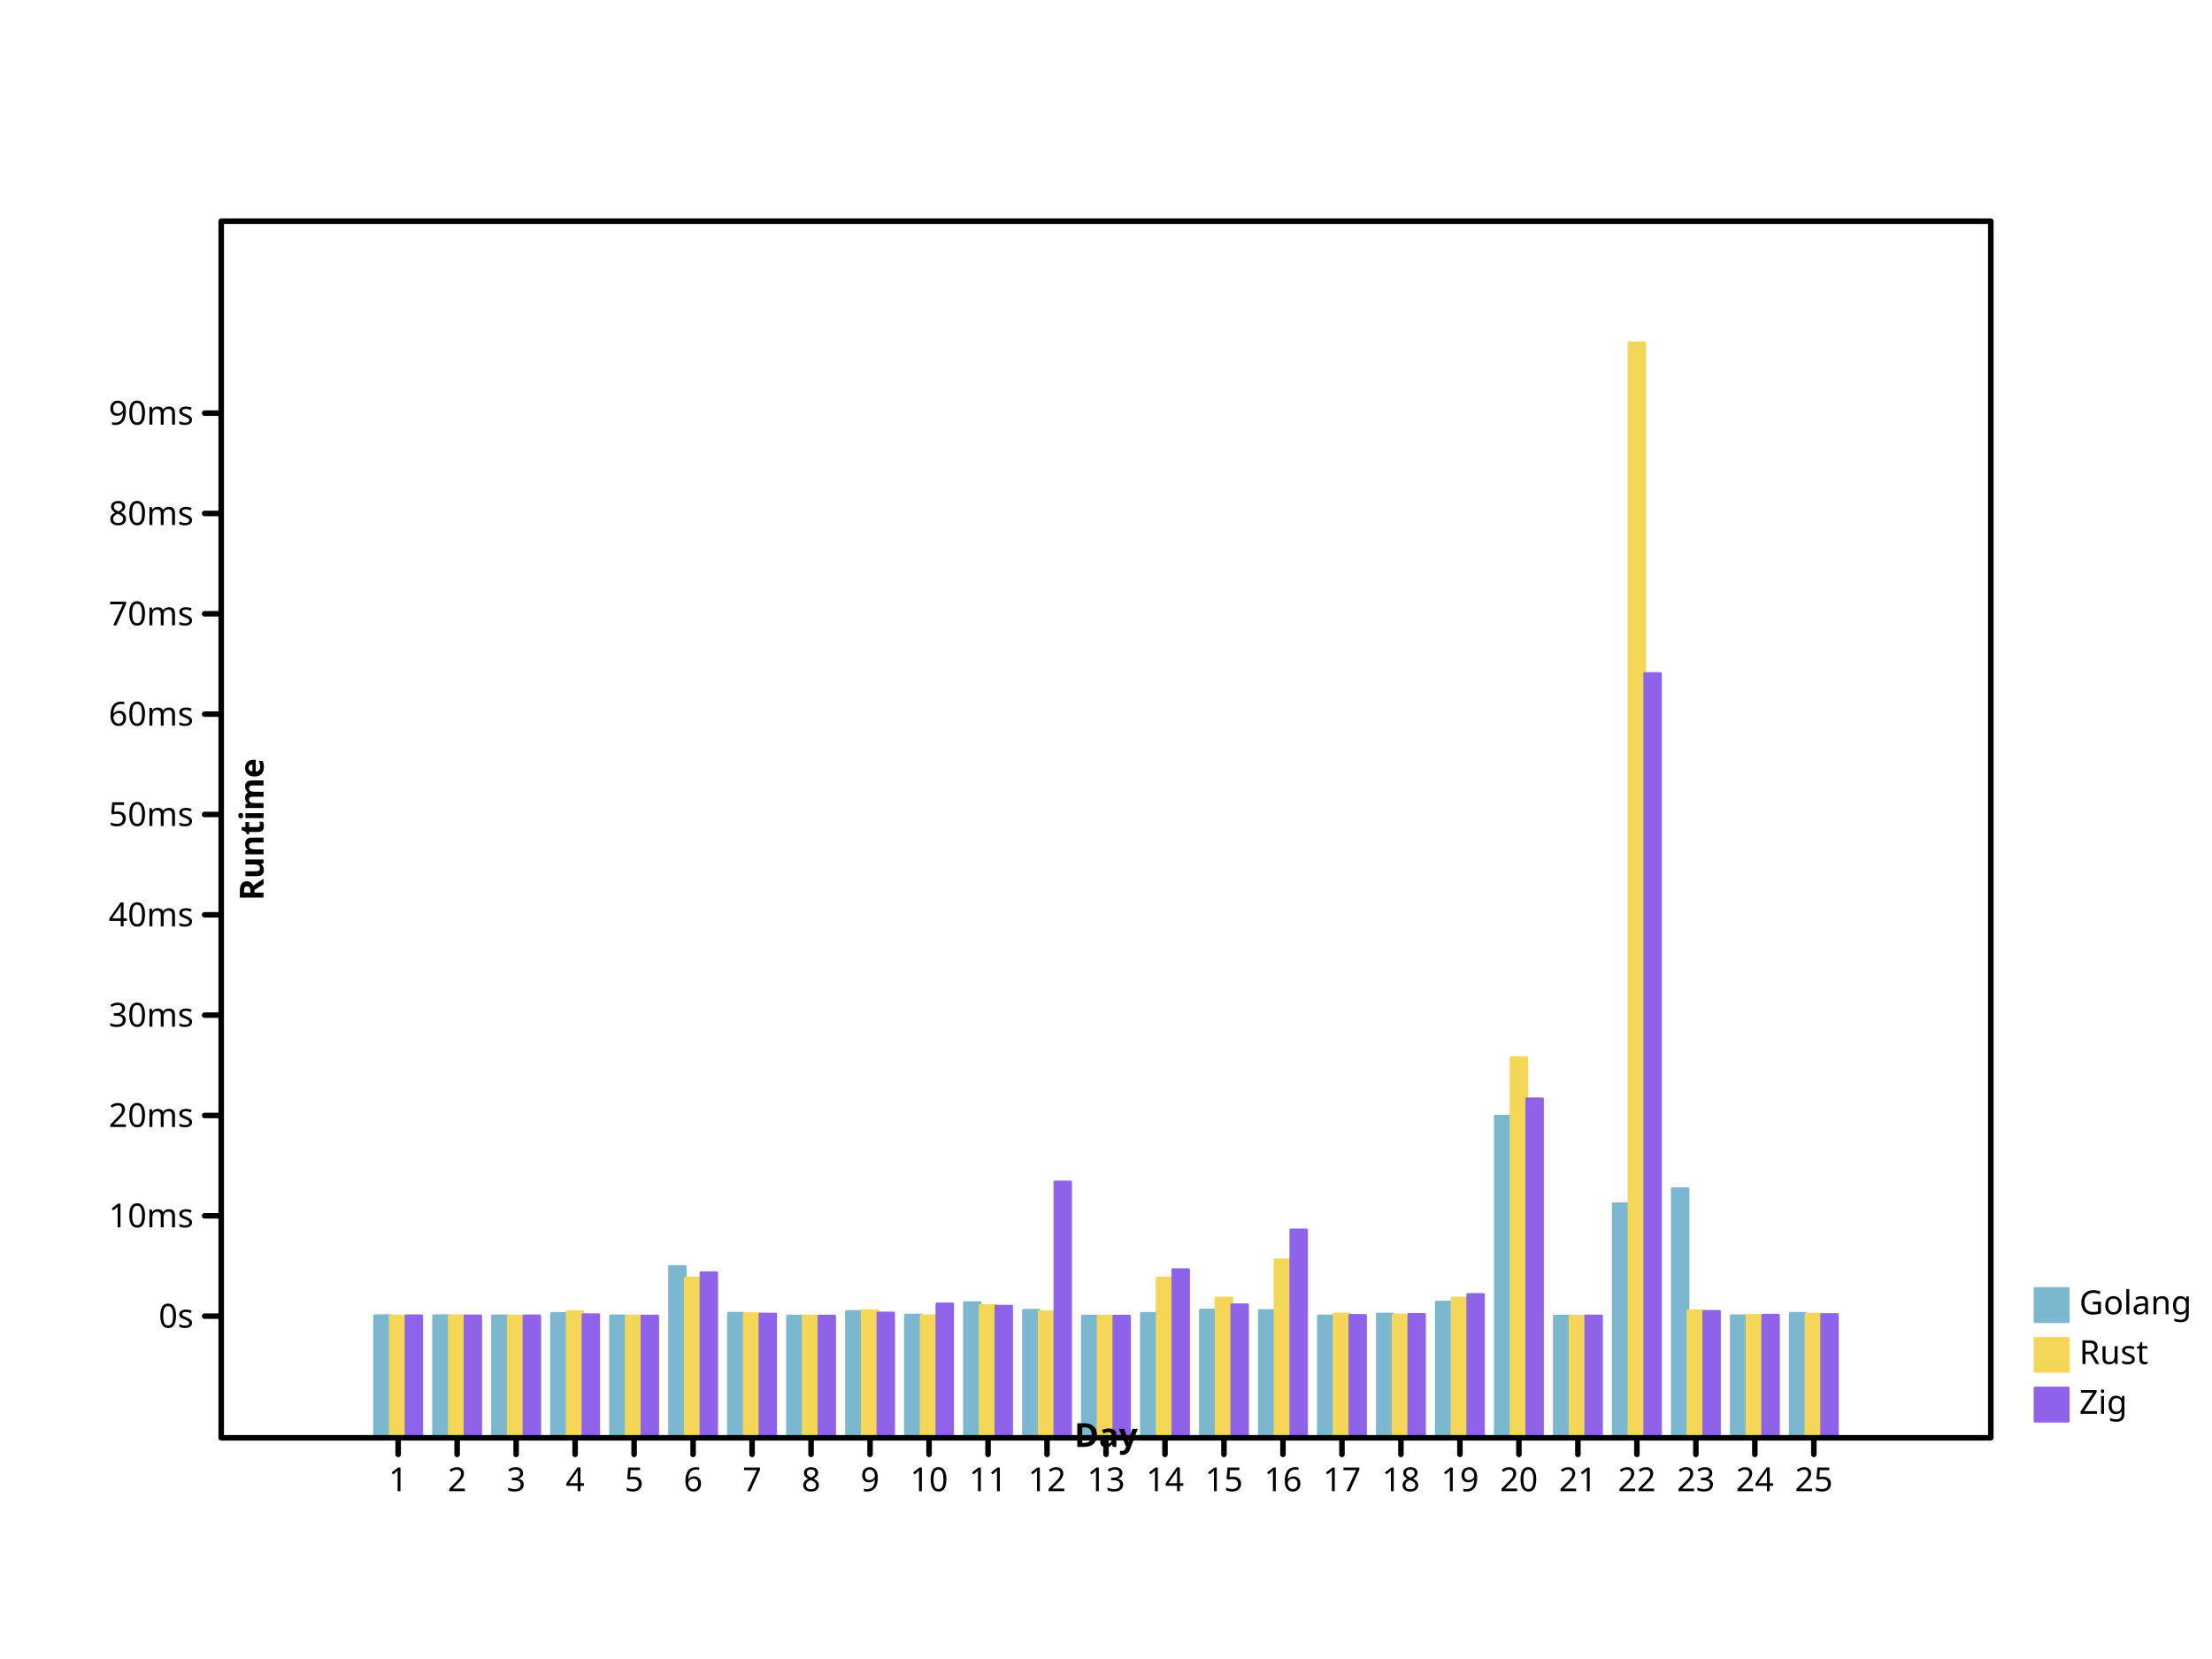
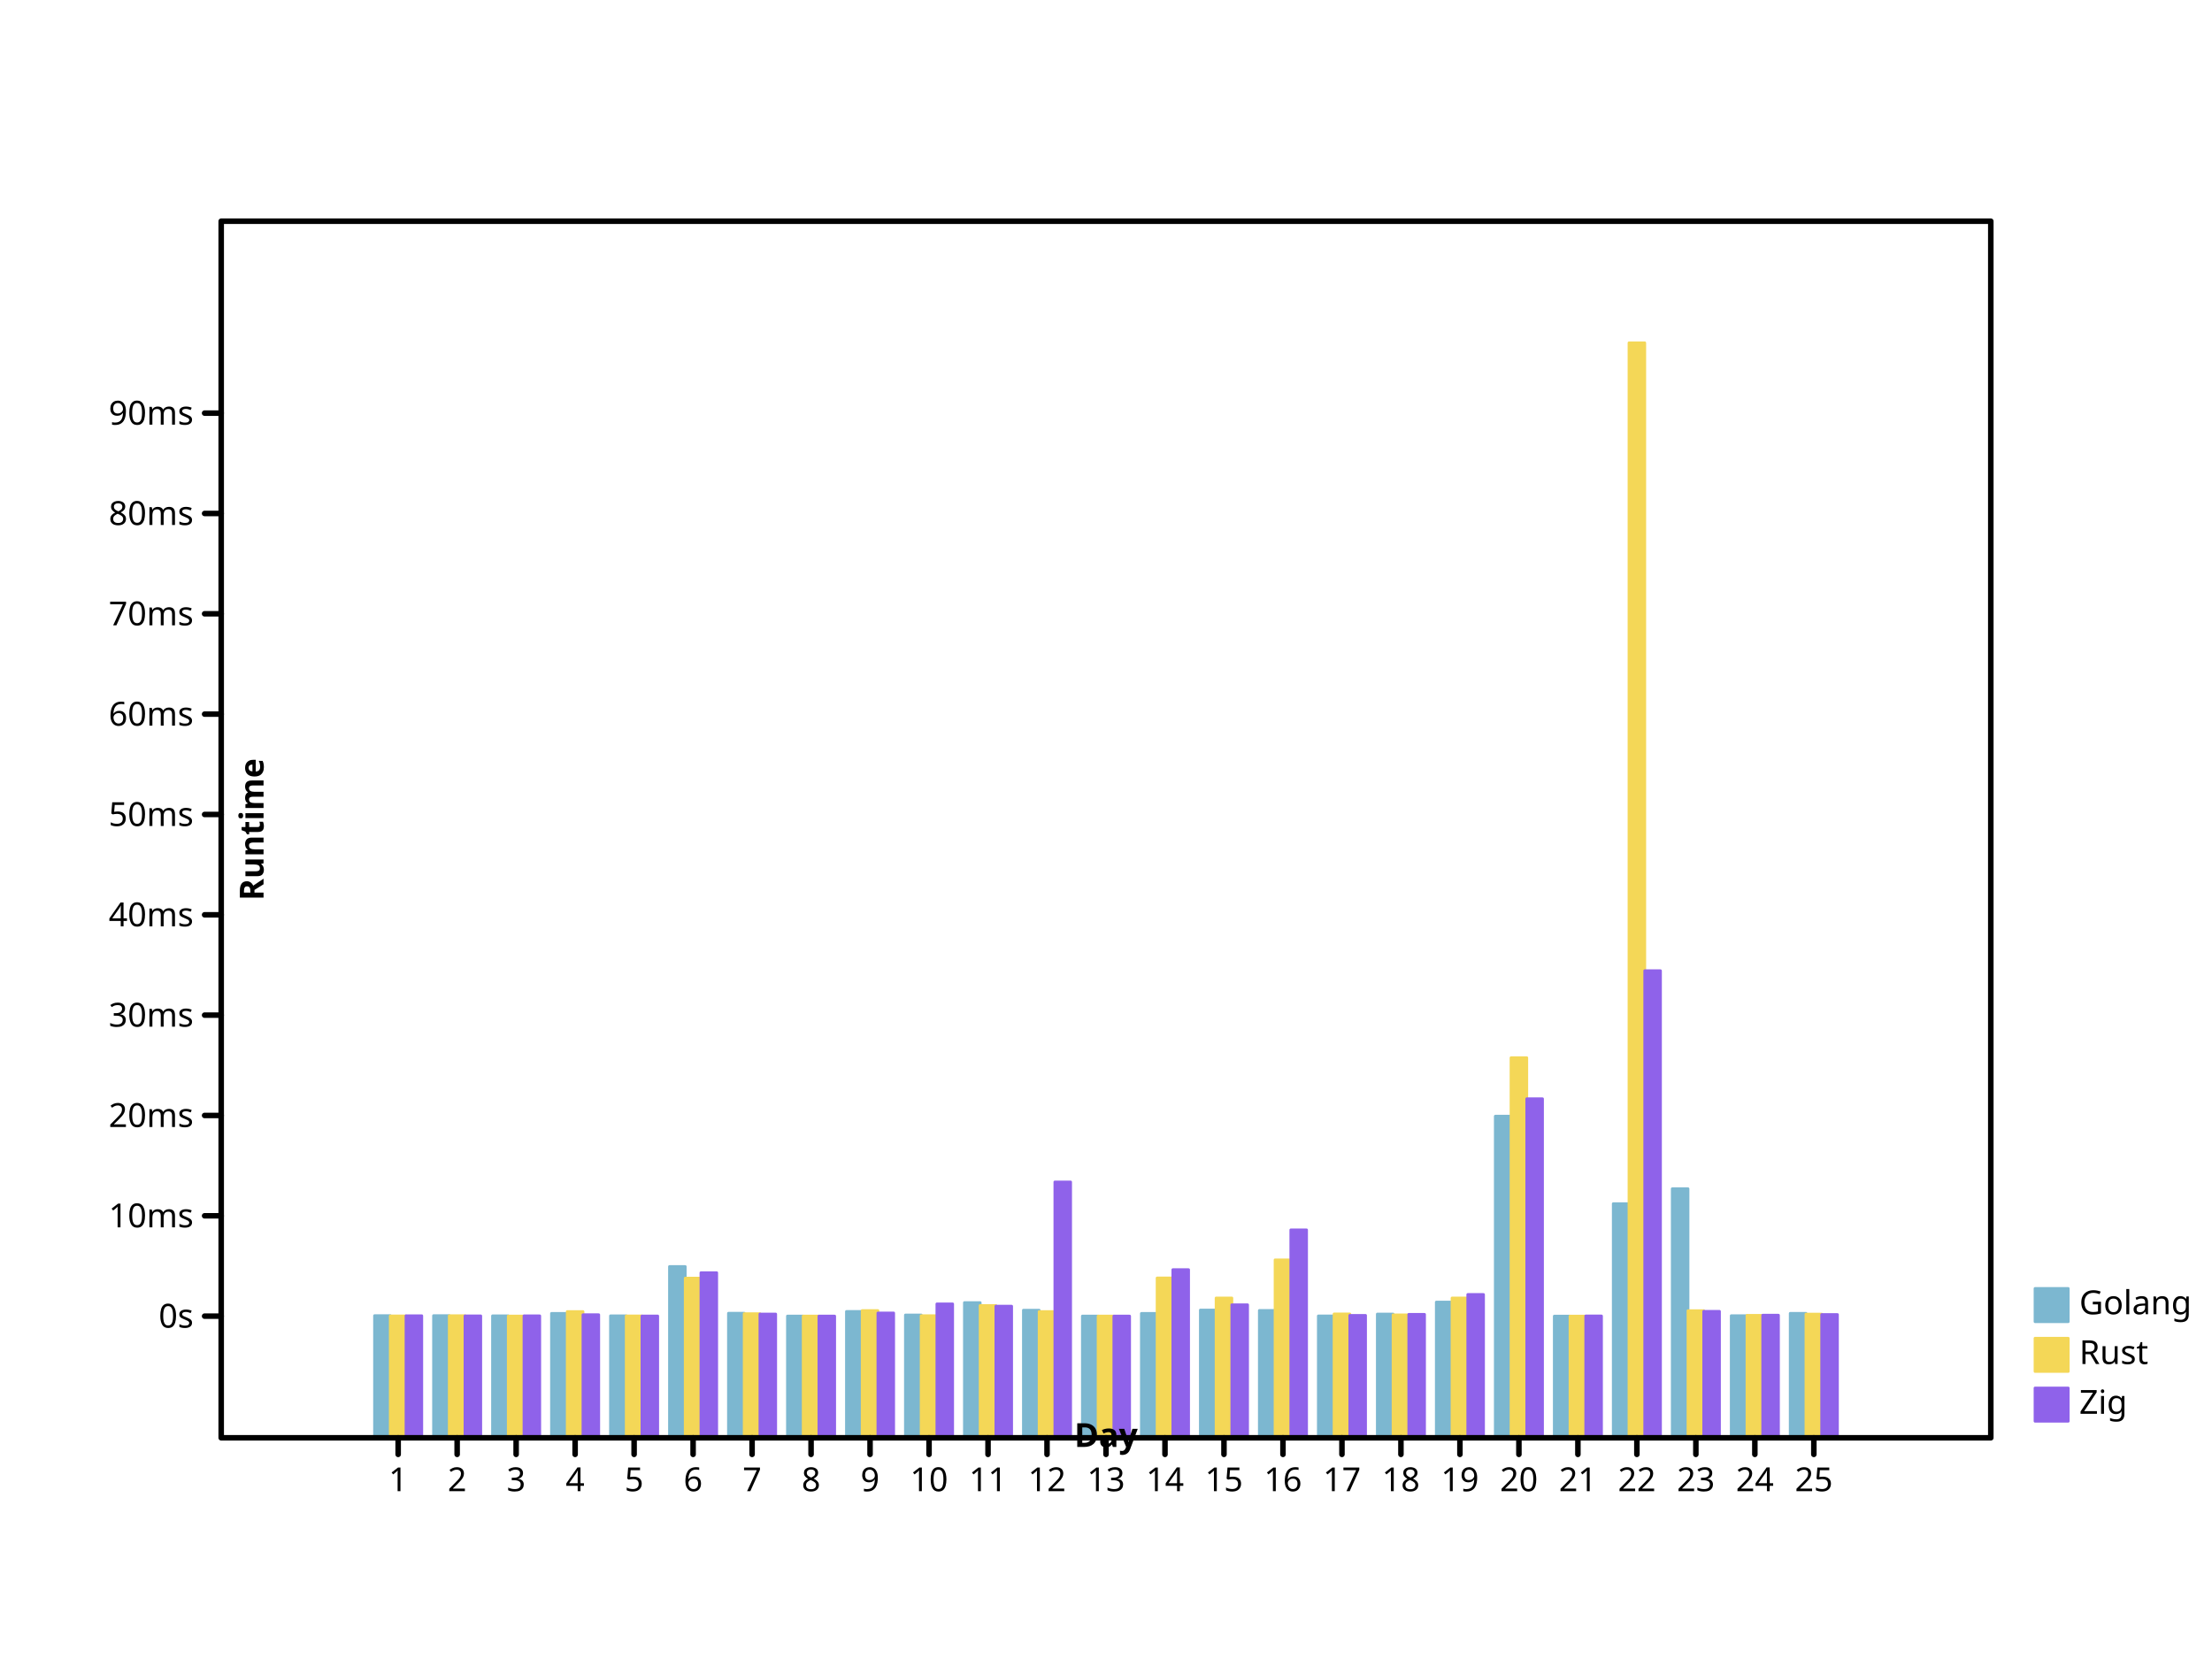
- <svg xmlns="http://www.w3.org/2000/svg" height="600" viewbox="0 0 800 600" preserveAspectRatio="xMidYMid meet" width="800">
+ <svg xmlns="http://www.w3.org/2000/svg" preserveAspectRatio="xMidYMid meet" width="800" height="600" viewbox="0 0 800 600">
  <defs>
-     <marker markerWidth="2%" markerHeight="2%" id="circle" viewBox="0 0 10 10 " refX="5" refY="5" markerUnits="userSpaceOnUse">
-       <circle fill="none" stroke="black" cx="5" cy="5" r="3" />
+     <marker markerUnits="userSpaceOnUse" markerWidth="2%" markerHeight="2%" id="circle" viewBox="0 0 10 10 " refX="5" refY="5">
+       <circle stroke="black" cx="5" cy="5" r="3" fill="none" />
    </marker>
-     <marker id="filled-circle" viewBox="0 0 10 10 " refX="5" refY="5" markerUnits="userSpaceOnUse" markerWidth="2%" markerHeight="2%">
-       <circle fill="black" stroke="none" cx="5" cy="5" r="3" />
+     <marker viewBox="0 0 10 10 " refX="5" refY="5" markerUnits="userSpaceOnUse" markerWidth="2%" markerHeight="2%" id="filled-circle">
+       <circle stroke="none" cx="5" cy="5" r="3" fill="black" />
    </marker>
-     <marker id="square" viewBox="0 0 10 10 " refX="5" refY="5" markerUnits="userSpaceOnUse" markerWidth="2%" markerHeight="2%">
-       <rect x="2" y="2" width="6" height="6" fill="none" stroke="black" />
+     <marker refX="5" refY="5" markerUnits="userSpaceOnUse" markerWidth="2%" markerHeight="2%" id="square" viewBox="0 0 10 10 ">
+       <rect height="6" fill="none" stroke="black" x="2" y="2" width="6" />
    </marker>
-     <marker viewBox="0 0 10 10 " refX="5" refY="5" markerUnits="userSpaceOnUse" markerWidth="2%" markerHeight="2%" id="filled-square">
-       <rect height="6" fill="black" stroke="none" x="2" y="2" width="6" />
+     <marker markerWidth="2%" markerHeight="2%" id="filled-square" viewBox="0 0 10 10 " refX="5" refY="5" markerUnits="userSpaceOnUse">
+       <rect x="2" y="2" width="6" height="6" fill="black" stroke="none" />
    </marker>
  </defs>
-   <g fill="hsl(198, 47%, 65%)" stroke="hsl(198, 47%, 65%)" stroke-width="1px" stroke-linecap="round" stroke-linejoin="round" transform="translate(80 520 )scale(1 -1 )">
-     <rect x="5.546667e+01" y="0" width="5.688889e+00" height="4.417128e+01" vector-effect="non-scaling-stroke" />
-     <rect vector-effect="non-scaling-stroke" x="7.680000e+01" y="0" width="5.688889e+00" height="4.417247e+01" />
+   <g stroke="hsl(198, 47%, 65%)" stroke-width="1px" stroke-linecap="round" stroke-linejoin="round" transform="translate(80 520 )scale(1 -1 )" fill="hsl(198, 47%, 65%)">
+     <rect y="0" width="5.688889e+00" height="4.417128e+01" vector-effect="non-scaling-stroke" x="5.546667e+01" />
+     <rect height="4.417247e+01" vector-effect="non-scaling-stroke" x="7.680000e+01" y="0" width="5.688889e+00" />
    <rect vector-effect="non-scaling-stroke" x="9.813333e+01" y="0" width="5.688889e+00" height="4.410553e+01" />
    <rect vector-effect="non-scaling-stroke" x="1.194667e+02" y="0" width="5.688889e+00" height="4.498633e+01" />
    <rect vector-effect="non-scaling-stroke" x="1.408000e+02" y="0" width="5.688889e+00" height="4.411068e+01" />
-     <rect y="0" width="5.688889e+00" height="6.193465e+01" vector-effect="non-scaling-stroke" x="1.621333e+02" />
-     <rect width="5.688889e+00" height="4.504542e+01" vector-effect="non-scaling-stroke" x="1.834667e+02" y="0" />
-     <rect width="5.688889e+00" height="4.402462e+01" vector-effect="non-scaling-stroke" x="2.048000e+02" y="0" />
-     <rect height="4.567645e+01" vector-effect="non-scaling-stroke" x="2.261333e+02" y="0" width="5.688889e+00" />
-     <rect height="4.441399e+01" vector-effect="non-scaling-stroke" x="2.474667e+02" y="0" width="5.688889e+00" />
+     <rect height="6.193465e+01" vector-effect="non-scaling-stroke" x="1.621333e+02" y="0" width="5.688889e+00" />
+     <rect vector-effect="non-scaling-stroke" x="1.834667e+02" y="0" width="5.688889e+00" height="4.504542e+01" />
+     <rect y="0" width="5.688889e+00" height="4.402462e+01" vector-effect="non-scaling-stroke" x="2.048000e+02" />
+     <rect y="0" width="5.688889e+00" height="4.567645e+01" vector-effect="non-scaling-stroke" x="2.261333e+02" />
+     <rect y="0" width="5.688889e+00" height="4.441399e+01" vector-effect="non-scaling-stroke" x="2.474667e+02" />
    <rect vector-effect="non-scaling-stroke" x="2.688000e+02" y="0" width="5.688889e+00" height="4.888943e+01" />
    <rect vector-effect="non-scaling-stroke" x="2.901333e+02" y="0" width="5.688889e+00" height="4.614516e+01" />
    <rect height="4.402619e+01" vector-effect="non-scaling-stroke" x="3.114667e+02" y="0" width="5.688889e+00" />
-     <rect width="5.688889e+00" height="4.497316e+01" vector-effect="non-scaling-stroke" x="3.328000e+02" y="0" />
-     <rect width="5.688889e+00" height="4.619893e+01" vector-effect="non-scaling-stroke" x="3.541333e+02" y="0" />
-     <rect width="5.688889e+00" height="4.605068e+01" vector-effect="non-scaling-stroke" x="3.754667e+02" y="0" />
-     <rect height="4.407043e+01" vector-effect="non-scaling-stroke" x="3.968000e+02" y="0" width="5.688889e+00" />
+     <rect vector-effect="non-scaling-stroke" x="3.328000e+02" y="0" width="5.688889e+00" height="4.497316e+01" />
+     <rect vector-effect="non-scaling-stroke" x="3.541333e+02" y="0" width="5.688889e+00" height="4.619893e+01" />
+     <rect vector-effect="non-scaling-stroke" x="3.754667e+02" y="0" width="5.688889e+00" height="4.605068e+01" />
+     <rect y="0" width="5.688889e+00" height="4.407043e+01" vector-effect="non-scaling-stroke" x="3.968000e+02" />
    <rect vector-effect="non-scaling-stroke" x="4.181333e+02" y="0" width="5.688889e+00" height="4.474688e+01" />
    <rect y="0" width="5.688889e+00" height="4.907598e+01" vector-effect="non-scaling-stroke" x="4.394667e+02" />
-     <rect height="1.163107e+02" vector-effect="non-scaling-stroke" x="4.608000e+02" y="0" width="5.688889e+00" />
-     <rect x="4.821333e+02" y="0" width="5.688889e+00" height="4.400023e+01" vector-effect="non-scaling-stroke" />
-     <rect vector-effect="non-scaling-stroke" x="5.034667e+02" y="0" width="5.688889e+00" height="8.467199e+01" />
-     <rect vector-effect="non-scaling-stroke" x="5.248000e+02" y="0" width="5.688889e+00" height="9.007431e+01" />
-     <rect y="0" width="5.688889e+00" height="4.415419e+01" vector-effect="non-scaling-stroke" x="5.461333e+02" />
+     <rect y="0" width="5.688889e+00" height="1.163107e+02" vector-effect="non-scaling-stroke" x="4.608000e+02" />
+     <rect vector-effect="non-scaling-stroke" x="4.821333e+02" y="0" width="5.688889e+00" height="4.400023e+01" />
+     <rect x="5.034667e+02" y="0" width="5.688889e+00" height="8.467199e+01" vector-effect="non-scaling-stroke" />
+     <rect y="0" width="5.688889e+00" height="9.007431e+01" vector-effect="non-scaling-stroke" x="5.248000e+02" />
+     <rect vector-effect="non-scaling-stroke" x="5.461333e+02" y="0" width="5.688889e+00" height="4.415419e+01" />
    <rect height="4.501148e+01" vector-effect="non-scaling-stroke" x="5.674667e+02" y="0" width="5.688889e+00" />
  </g>
-   <g fill="hsl(49, 88%, 65%)" stroke="hsl(49, 88%, 65%)" stroke-width="1px" stroke-linecap="round" stroke-linejoin="round" transform="translate(80 520 )scale(1 -1 )">
-     <rect x="6.115556e+01" y="0" width="5.688889e+00" height="4.406716e+01" vector-effect="non-scaling-stroke" />
-     <rect width="5.688889e+00" height="4.415613e+01" vector-effect="non-scaling-stroke" x="8.248889e+01" y="0" />
+   <g stroke-width="1px" stroke-linecap="round" stroke-linejoin="round" transform="translate(80 520 )scale(1 -1 )" fill="hsl(49, 88%, 65%)" stroke="hsl(49, 88%, 65%)">
+     <rect y="0" width="5.688889e+00" height="4.406716e+01" vector-effect="non-scaling-stroke" x="6.115556e+01" />
+     <rect vector-effect="non-scaling-stroke" x="8.248889e+01" y="0" width="5.688889e+00" height="4.415613e+01" />
    <rect x="1.038222e+02" y="0" width="5.688889e+00" height="4.403213e+01" vector-effect="non-scaling-stroke" />
-     <rect height="4.564630e+01" vector-effect="non-scaling-stroke" x="1.251556e+02" y="0" width="5.688889e+00" />
-     <rect height="4.406239e+01" vector-effect="non-scaling-stroke" x="1.464889e+02" y="0" width="5.688889e+00" />
-     <rect vector-effect="non-scaling-stroke" x="1.678222e+02" y="0" width="5.688889e+00" height="5.773154e+01" />
-     <rect height="4.488096e+01" vector-effect="non-scaling-stroke" x="1.891556e+02" y="0" width="5.688889e+00" />
-     <rect height="4.401201e+01" vector-effect="non-scaling-stroke" x="2.104889e+02" y="0" width="5.688889e+00" />
-     <rect vector-effect="non-scaling-stroke" x="2.318222e+02" y="0" width="5.688889e+00" height="4.600273e+01" />
-     <rect width="5.688889e+00" height="4.414159e+01" vector-effect="non-scaling-stroke" x="2.531556e+02" y="0" />
+     <rect vector-effect="non-scaling-stroke" x="1.251556e+02" y="0" width="5.688889e+00" height="4.564630e+01" />
+     <rect width="5.688889e+00" height="4.406239e+01" vector-effect="non-scaling-stroke" x="1.464889e+02" y="0" />
+     <rect x="1.678222e+02" y="0" width="5.688889e+00" height="5.773154e+01" vector-effect="non-scaling-stroke" />
+     <rect vector-effect="non-scaling-stroke" x="1.891556e+02" y="0" width="5.688889e+00" height="4.488096e+01" />
+     <rect x="2.104889e+02" y="0" width="5.688889e+00" height="4.401201e+01" vector-effect="non-scaling-stroke" />
+     <rect height="4.600273e+01" vector-effect="non-scaling-stroke" x="2.318222e+02" y="0" width="5.688889e+00" />
+     <rect y="0" width="5.688889e+00" height="4.414159e+01" vector-effect="non-scaling-stroke" x="2.531556e+02" />
    <rect y="0" width="5.688889e+00" height="4.783370e+01" vector-effect="non-scaling-stroke" x="2.744889e+02" />
-     <rect width="5.688889e+00" height="4.563532e+01" vector-effect="non-scaling-stroke" x="2.958222e+02" y="0" />
-     <rect width="5.688889e+00" height="4.402047e+01" vector-effect="non-scaling-stroke" x="3.171556e+02" y="0" />
-     <rect height="5.779714e+01" vector-effect="non-scaling-stroke" x="3.384889e+02" y="0" width="5.688889e+00" />
-     <rect vector-effect="non-scaling-stroke" x="3.598222e+02" y="0" width="5.688889e+00" height="5.055727e+01" />
-     <rect height="6.434297e+01" vector-effect="non-scaling-stroke" x="3.811556e+02" y="0" width="5.688889e+00" />
+     <rect height="4.563532e+01" vector-effect="non-scaling-stroke" x="2.958222e+02" y="0" width="5.688889e+00" />
+     <rect y="0" width="5.688889e+00" height="4.402047e+01" vector-effect="non-scaling-stroke" x="3.171556e+02" />
+     <rect vector-effect="non-scaling-stroke" x="3.384889e+02" y="0" width="5.688889e+00" height="5.779714e+01" />
+     <rect y="0" width="5.688889e+00" height="5.055727e+01" vector-effect="non-scaling-stroke" x="3.598222e+02" />
+     <rect vector-effect="non-scaling-stroke" x="3.811556e+02" y="0" width="5.688889e+00" height="6.434297e+01" />
    <rect vector-effect="non-scaling-stroke" x="4.024889e+02" y="0" width="5.688889e+00" height="4.478366e+01" />
-     <rect x="4.238222e+02" y="0" width="5.688889e+00" height="4.444878e+01" vector-effect="non-scaling-stroke" />
-     <rect vector-effect="non-scaling-stroke" x="4.451556e+02" y="0" width="5.688889e+00" height="5.054855e+01" />
-     <rect height="1.374532e+02" vector-effect="non-scaling-stroke" x="4.664889e+02" y="0" width="5.688889e+00" />
-     <rect height="4.400010e+01" vector-effect="non-scaling-stroke" x="4.878222e+02" y="0" width="5.688889e+00" />
-     <rect vector-effect="non-scaling-stroke" x="5.091556e+02" y="0" width="5.688889e+00" height="396" />
-     <rect width="5.688889e+00" height="4.597104e+01" vector-effect="non-scaling-stroke" x="5.304889e+02" y="0" />
+     <rect width="5.688889e+00" height="4.444878e+01" vector-effect="non-scaling-stroke" x="4.238222e+02" y="0" />
+     <rect y="0" width="5.688889e+00" height="5.054855e+01" vector-effect="non-scaling-stroke" x="4.451556e+02" />
+     <rect x="4.664889e+02" y="0" width="5.688889e+00" height="1.374532e+02" vector-effect="non-scaling-stroke" />
+     <rect vector-effect="non-scaling-stroke" x="4.878222e+02" y="0" width="5.688889e+00" height="4.400010e+01" />
+     <rect width="5.688889e+00" height="396" vector-effect="non-scaling-stroke" x="5.091556e+02" y="0" />
+     <rect vector-effect="non-scaling-stroke" x="5.304889e+02" y="0" width="5.688889e+00" height="4.597104e+01" />
    <rect vector-effect="non-scaling-stroke" x="5.518222e+02" y="0" width="5.688889e+00" height="4.428445e+01" />
    <rect vector-effect="non-scaling-stroke" x="5.731556e+02" y="0" width="5.688889e+00" height="4.472159e+01" />
  </g>
-   <g transform="translate(80 520 )scale(1 -1 )" fill="hsl(260, 76%, 65%)" stroke="hsl(260, 76%, 65%)" stroke-width="1px" stroke-linecap="round" stroke-linejoin="round">
-     <rect vector-effect="non-scaling-stroke" x="6.684444e+01" y="0" width="5.688889e+00" height="4.413723e+01" />
-     <rect x="8.817778e+01" y="0" width="5.688889e+00" height="4.408684e+01" vector-effect="non-scaling-stroke" />
-     <rect x="1.095111e+02" y="0" width="5.688889e+00" height="4.410338e+01" vector-effect="non-scaling-stroke" />
-     <rect height="4.450542e+01" vector-effect="non-scaling-stroke" x="1.308444e+02" y="0" width="5.688889e+00" />
-     <rect x="1.521778e+02" y="0" width="5.688889e+00" height="4.404942e+01" vector-effect="non-scaling-stroke" />
-     <rect width="5.688889e+00" height="5.970639e+01" vector-effect="non-scaling-stroke" x="1.735111e+02" y="0" />
-     <rect height="4.475323e+01" vector-effect="non-scaling-stroke" x="1.948444e+02" y="0" width="5.688889e+00" />
-     <rect y="0" width="5.688889e+00" height="4.401489e+01" vector-effect="non-scaling-stroke" x="2.161778e+02" />
-     <rect height="4.513569e+01" vector-effect="non-scaling-stroke" x="2.375111e+02" y="0" width="5.688889e+00" />
-     <rect y="0" width="5.688889e+00" height="4.842392e+01" vector-effect="non-scaling-stroke" x="2.588444e+02" />
-     <rect x="2.801778e+02" y="0" width="5.688889e+00" height="4.759601e+01" vector-effect="non-scaling-stroke" />
-     <rect x="3.015111e+02" y="0" width="5.688889e+00" height="9.252314e+01" vector-effect="non-scaling-stroke" />
-     <rect x="3.228444e+02" y="0" width="5.688889e+00" height="4.401646e+01" vector-effect="non-scaling-stroke" />
+   <g fill="hsl(260, 76%, 65%)" stroke="hsl(260, 76%, 65%)" stroke-width="1px" stroke-linecap="round" stroke-linejoin="round" transform="translate(80 520 )scale(1 -1 )">
+     <rect width="5.688889e+00" height="4.413723e+01" vector-effect="non-scaling-stroke" x="6.684444e+01" y="0" />
+     <rect width="5.688889e+00" height="4.408684e+01" vector-effect="non-scaling-stroke" x="8.817778e+01" y="0" />
+     <rect vector-effect="non-scaling-stroke" x="1.095111e+02" y="0" width="5.688889e+00" height="4.410338e+01" />
+     <rect vector-effect="non-scaling-stroke" x="1.308444e+02" y="0" width="5.688889e+00" height="4.450542e+01" />
+     <rect width="5.688889e+00" height="4.404942e+01" vector-effect="non-scaling-stroke" x="1.521778e+02" y="0" />
+     <rect vector-effect="non-scaling-stroke" x="1.735111e+02" y="0" width="5.688889e+00" height="5.970639e+01" />
+     <rect width="5.688889e+00" height="4.475323e+01" vector-effect="non-scaling-stroke" x="1.948444e+02" y="0" />
+     <rect width="5.688889e+00" height="4.401489e+01" vector-effect="non-scaling-stroke" x="2.161778e+02" y="0" />
+     <rect vector-effect="non-scaling-stroke" x="2.375111e+02" y="0" width="5.688889e+00" height="4.513569e+01" />
+     <rect width="5.688889e+00" height="4.842392e+01" vector-effect="non-scaling-stroke" x="2.588444e+02" y="0" />
+     <rect height="4.759601e+01" vector-effect="non-scaling-stroke" x="2.801778e+02" y="0" width="5.688889e+00" />
+     <rect vector-effect="non-scaling-stroke" x="3.015111e+02" y="0" width="5.688889e+00" height="9.252314e+01" />
+     <rect vector-effect="non-scaling-stroke" x="3.228444e+02" y="0" width="5.688889e+00" height="4.401646e+01" />
    <rect width="5.688889e+00" height="6.080615e+01" vector-effect="non-scaling-stroke" x="3.441778e+02" y="0" />
-     <rect x="3.655111e+02" y="0" width="5.688889e+00" height="4.810077e+01" vector-effect="non-scaling-stroke" />
-     <rect vector-effect="non-scaling-stroke" x="3.868444e+02" y="0" width="5.688889e+00" height="7.519094e+01" />
-     <rect vector-effect="non-scaling-stroke" x="4.081778e+02" y="0" width="5.688889e+00" height="4.426694e+01" />
-     <rect y="0" width="5.688889e+00" height="4.463696e+01" vector-effect="non-scaling-stroke" x="4.295111e+02" />
-     <rect height="5.182635e+01" vector-effect="non-scaling-stroke" x="4.508444e+02" y="0" width="5.688889e+00" />
-     <rect height="1.226104e+02" vector-effect="non-scaling-stroke" x="4.721778e+02" y="0" width="5.688889e+00" />
-     <rect vector-effect="non-scaling-stroke" x="4.935111e+02" y="0" width="5.688889e+00" height="4.405908e+01" />
-     <rect vector-effect="non-scaling-stroke" x="5.148444e+02" y="0" width="5.688889e+00" height="2.764051e+02" />
-     <rect y="0" width="5.688889e+00" height="4.573417e+01" vector-effect="non-scaling-stroke" x="5.361778e+02" />
-     <rect vector-effect="non-scaling-stroke" x="5.575111e+02" y="0" width="5.688889e+00" height="4.433205e+01" />
-     <rect vector-effect="non-scaling-stroke" x="5.788444e+02" y="0" width="5.688889e+00" height="4.456801e+01" />
+     <rect width="5.688889e+00" height="4.810077e+01" vector-effect="non-scaling-stroke" x="3.655111e+02" y="0" />
+     <rect width="5.688889e+00" height="7.519094e+01" vector-effect="non-scaling-stroke" x="3.868444e+02" y="0" />
+     <rect width="5.688889e+00" height="4.426694e+01" vector-effect="non-scaling-stroke" x="4.081778e+02" y="0" />
+     <rect width="5.688889e+00" height="4.463696e+01" vector-effect="non-scaling-stroke" x="4.295111e+02" y="0" />
+     <rect width="5.688889e+00" height="5.182635e+01" vector-effect="non-scaling-stroke" x="4.508444e+02" y="0" />
+     <rect vector-effect="non-scaling-stroke" x="4.721778e+02" y="0" width="5.688889e+00" height="1.226104e+02" />
+     <rect height="4.405908e+01" vector-effect="non-scaling-stroke" x="4.935111e+02" y="0" width="5.688889e+00" />
+     <rect x="5.148444e+02" y="0" width="5.688889e+00" height="1.689190e+02" vector-effect="non-scaling-stroke" />
+     <rect vector-effect="non-scaling-stroke" x="5.361778e+02" y="0" width="5.688889e+00" height="4.573417e+01" />
+     <rect x="5.575111e+02" y="0" width="5.688889e+00" height="4.433205e+01" vector-effect="non-scaling-stroke" />
+     <rect height="4.456801e+01" vector-effect="non-scaling-stroke" x="5.788444e+02" y="0" width="5.688889e+00" />
  </g>
-   <g font-family="sans-serif" font-size="12px" font-weight="normal" fill="hsl(198, 47%, 65%)" stroke-width="1px" stroke-linecap="round" dominant-baseline="hanging" stroke="hsl(198, 47%, 65%)" stroke-linejoin="round" font-style="normal" text-anchor="start">
+   <g stroke-linecap="round" text-anchor="start" dominant-baseline="hanging" stroke-width="1px" stroke-linejoin="round" font-size="12px" font-weight="normal" stroke="hsl(198, 47%, 65%)" font-family="sans-serif" fill="hsl(198, 47%, 65%)" font-style="normal">
    <rect vector-effect="non-scaling-stroke" x="736" y="466" width="12" height="12" />
-     <g stroke="black" fill="black">
-       <text y="466" dominant-baseline="hanging" stroke="none" vector-effect="non-scaling-stroke" x="752">Golang</text>
+     <g fill="black" stroke="black">
+       <text vector-effect="non-scaling-stroke" x="752" y="466" dominant-baseline="hanging" stroke="none">Golang</text>
    </g>
-     <g stroke-width="1px" stroke-linecap="round" dominant-baseline="hanging" stroke="hsl(49, 88%, 65%)" fill="hsl(49, 88%, 65%)" stroke-linejoin="round" font-family="sans-serif" font-size="12px" font-style="normal" font-weight="normal" text-anchor="start">
-       <rect vector-effect="non-scaling-stroke" x="736" y="484" width="12" height="12" />
+     <g stroke-linecap="round" text-anchor="start" stroke-width="1px" stroke-linejoin="round" stroke="hsl(49, 88%, 65%)" font-family="sans-serif" dominant-baseline="hanging" fill="hsl(49, 88%, 65%)" font-size="12px" font-style="normal" font-weight="normal">
+       <rect x="736" y="484" width="12" height="12" vector-effect="non-scaling-stroke" />
      <g fill="black" stroke="black">
-         <text vector-effect="non-scaling-stroke" x="752" y="484" dominant-baseline="hanging" stroke="none">Rust</text>
+         <text y="484" dominant-baseline="hanging" stroke="none" vector-effect="non-scaling-stroke" x="752">Rust</text>
      </g>
-       <g stroke-linecap="round" dominant-baseline="hanging" stroke="hsl(260, 76%, 65%)" font-style="normal" stroke-width="1px" font-weight="normal" text-anchor="start" stroke-linejoin="round" font-family="sans-serif" font-size="12px" fill="hsl(260, 76%, 65%)">
-         <rect x="736" y="502" width="12" height="12" vector-effect="non-scaling-stroke" />
+       <g font-style="normal" stroke="hsl(260, 76%, 65%)" stroke-linejoin="round" stroke-linecap="round" font-family="sans-serif" text-anchor="start" stroke-width="1px" font-size="12px" dominant-baseline="hanging" fill="hsl(260, 76%, 65%)" font-weight="normal">
+         <rect vector-effect="non-scaling-stroke" x="736" y="502" width="12" height="12" />
        <g fill="black" stroke="black">
-           <text dominant-baseline="hanging" stroke="none" vector-effect="non-scaling-stroke" x="752" y="502">Zig</text>
-           <g fill="none" font-family="sans-serif" stroke-linejoin="round" font-style="normal" font-weight="normal" stroke-linecap="round" font-size="12px" stroke-width="2px" dominant-baseline="hanging" text-anchor="start">
-             <rect width="640" height="440" vector-effect="non-scaling-stroke" x="80" y="80" />
+           <text vector-effect="non-scaling-stroke" x="752" y="502" dominant-baseline="hanging" stroke="none">Zig</text>
+           <g text-anchor="start" font-style="normal" font-weight="normal" stroke-width="2px" stroke-linejoin="round" stroke-linecap="round" font-family="sans-serif" fill="none" font-size="12px" dominant-baseline="hanging">
+             <rect vector-effect="non-scaling-stroke" x="80" y="80" width="640" height="440" />
          </g>
-           <g stroke-width="2px" stroke-linecap="round" font-style="normal" font-weight="normal" font-family="sans-serif" font-size="12px" fill="none" dominant-baseline="hanging" text-anchor="start" transform="translate(80 520 )scale(1 -1 )" stroke="black" stroke-linejoin="round">
-             <path d="M64,0 L64,-6 M8.533333e+01,0 L8.533333e+01,-6 M1.066667e+02,0 L1.066667e+02,-6 M128,0 L128,-6 M1.493333e+02,0 L1.493333e+02,-6 M1.706667e+02,0 L1.706667e+02,-6 M192,0 L192,-6 M2.133333e+02,0 L2.133333e+02,-6 M2.346667e+02,0 L2.346667e+02,-6 M256,0 L256,-6 M2.773333e+02,0 L2.773333e+02,-6 M2.986667e+02,0 L2.986667e+02,-6 M320,0 L320,-6 M3.413333e+02,0 L3.413333e+02,-6 M3.626667e+02,0 L3.626667e+02,-6 M384,0 L384,-6 M4.053333e+02,0 L4.053333e+02,-6 M4.266667e+02,0 L4.266667e+02,-6 M448,0 L448,-6 M4.693333e+02,0 L4.693333e+02,-6 M4.906667e+02,0 L4.906667e+02,-6 M512,0 L512,-6 M5.333333e+02,0 L5.333333e+02,-6 M5.546667e+02,0 L5.546667e+02,-6 M576,0 L576,-6 " vector-effect="non-scaling-stroke" />
+           <g font-family="sans-serif" text-anchor="start" transform="translate(80 520 )scale(1 -1 )" stroke="black" stroke-linejoin="round" font-weight="normal" fill="none" stroke-linecap="round" dominant-baseline="hanging" stroke-width="2px" font-size="12px" font-style="normal">
+             <path vector-effect="non-scaling-stroke" d="M64,0 L64,-6 M8.533333e+01,0 L8.533333e+01,-6 M1.066667e+02,0 L1.066667e+02,-6 M128,0 L128,-6 M1.493333e+02,0 L1.493333e+02,-6 M1.706667e+02,0 L1.706667e+02,-6 M192,0 L192,-6 M2.133333e+02,0 L2.133333e+02,-6 M2.346667e+02,0 L2.346667e+02,-6 M256,0 L256,-6 M2.773333e+02,0 L2.773333e+02,-6 M2.986667e+02,0 L2.986667e+02,-6 M320,0 L320,-6 M3.413333e+02,0 L3.413333e+02,-6 M3.626667e+02,0 L3.626667e+02,-6 M384,0 L384,-6 M4.053333e+02,0 L4.053333e+02,-6 M4.266667e+02,0 L4.266667e+02,-6 M448,0 L448,-6 M4.693333e+02,0 L4.693333e+02,-6 M4.906667e+02,0 L4.906667e+02,-6 M512,0 L512,-6 M5.333333e+02,0 L5.333333e+02,-6 M5.546667e+02,0 L5.546667e+02,-6 M576,0 L576,-6 " />
          </g>
-           <g stroke-linejoin="round" font-style="normal" fill="black" dominant-baseline="hanging" transform="translate(80 520 )scale(1 1 )" stroke="black" font-weight="normal" text-anchor="middle" stroke-width="2px" stroke-linecap="round" font-family="sans-serif" font-size="12px">
-             <text vector-effect="non-scaling-stroke" x="64" y="10" dominant-baseline="hanging" stroke="none">1</text>
+           <g stroke="black" stroke-linejoin="round" font-size="12px" font-style="normal" font-weight="normal" fill="black" stroke-linecap="round" font-family="sans-serif" text-anchor="middle" dominant-baseline="hanging" transform="translate(80 520 )scale(1 1 )" stroke-width="2px">
+             <text stroke="none" vector-effect="non-scaling-stroke" x="64" y="10" dominant-baseline="hanging">1</text>
            <text dominant-baseline="hanging" stroke="none" vector-effect="non-scaling-stroke" x="8.533333e+01" y="10">2</text>
-             <text vector-effect="non-scaling-stroke" x="1.066667e+02" y="10" dominant-baseline="hanging" stroke="none">3</text>
-             <text y="10" dominant-baseline="hanging" stroke="none" vector-effect="non-scaling-stroke" x="128">4</text>
-             <text stroke="none" vector-effect="non-scaling-stroke" x="1.493333e+02" y="10" dominant-baseline="hanging">5</text>
-             <text vector-effect="non-scaling-stroke" x="1.706667e+02" y="10" dominant-baseline="hanging" stroke="none">6</text>
-             <text stroke="none" vector-effect="non-scaling-stroke" x="192" y="10" dominant-baseline="hanging">7</text>
-             <text vector-effect="non-scaling-stroke" x="2.133333e+02" y="10" dominant-baseline="hanging" stroke="none">8</text>
-             <text stroke="none" vector-effect="non-scaling-stroke" x="2.346667e+02" y="10" dominant-baseline="hanging">9</text>
-             <text stroke="none" vector-effect="non-scaling-stroke" x="256" y="10" dominant-baseline="hanging">10</text>
-             <text y="10" dominant-baseline="hanging" stroke="none" vector-effect="non-scaling-stroke" x="2.773333e+02">11</text>
-             <text stroke="none" vector-effect="non-scaling-stroke" x="2.986667e+02" y="10" dominant-baseline="hanging">12</text>
-             <text vector-effect="non-scaling-stroke" x="320" y="10" dominant-baseline="hanging" stroke="none">13</text>
-             <text dominant-baseline="hanging" stroke="none" vector-effect="non-scaling-stroke" x="3.413333e+02" y="10">14</text>
+             <text dominant-baseline="hanging" stroke="none" vector-effect="non-scaling-stroke" x="1.066667e+02" y="10">3</text>
+             <text dominant-baseline="hanging" stroke="none" vector-effect="non-scaling-stroke" x="128" y="10">4</text>
+             <text vector-effect="non-scaling-stroke" x="1.493333e+02" y="10" dominant-baseline="hanging" stroke="none">5</text>
+             <text stroke="none" vector-effect="non-scaling-stroke" x="1.706667e+02" y="10" dominant-baseline="hanging">6</text>
+             <text vector-effect="non-scaling-stroke" x="192" y="10" dominant-baseline="hanging" stroke="none">7</text>
+             <text dominant-baseline="hanging" stroke="none" vector-effect="non-scaling-stroke" x="2.133333e+02" y="10">8</text>
+             <text y="10" dominant-baseline="hanging" stroke="none" vector-effect="non-scaling-stroke" x="2.346667e+02">9</text>
+             <text dominant-baseline="hanging" stroke="none" vector-effect="non-scaling-stroke" x="256" y="10">10</text>
+             <text dominant-baseline="hanging" stroke="none" vector-effect="non-scaling-stroke" x="2.773333e+02" y="10">11</text>
+             <text dominant-baseline="hanging" stroke="none" vector-effect="non-scaling-stroke" x="2.986667e+02" y="10">12</text>
+             <text stroke="none" vector-effect="non-scaling-stroke" x="320" y="10" dominant-baseline="hanging">13</text>
+             <text stroke="none" vector-effect="non-scaling-stroke" x="3.413333e+02" y="10" dominant-baseline="hanging">14</text>
            <text stroke="none" vector-effect="non-scaling-stroke" x="3.626667e+02" y="10" dominant-baseline="hanging">15</text>
-             <text vector-effect="non-scaling-stroke" x="384" y="10" dominant-baseline="hanging" stroke="none">16</text>
-             <text y="10" dominant-baseline="hanging" stroke="none" vector-effect="non-scaling-stroke" x="4.053333e+02">17</text>
+             <text y="10" dominant-baseline="hanging" stroke="none" vector-effect="non-scaling-stroke" x="384">16</text>
+             <text x="4.053333e+02" y="10" dominant-baseline="hanging" stroke="none" vector-effect="non-scaling-stroke">17</text>
            <text stroke="none" vector-effect="non-scaling-stroke" x="4.266667e+02" y="10" dominant-baseline="hanging">18</text>
-             <text y="10" dominant-baseline="hanging" stroke="none" vector-effect="non-scaling-stroke" x="448">19</text>
+             <text x="448" y="10" dominant-baseline="hanging" stroke="none" vector-effect="non-scaling-stroke">19</text>
            <text stroke="none" vector-effect="non-scaling-stroke" x="4.693333e+02" y="10" dominant-baseline="hanging">20</text>
-             <text stroke="none" vector-effect="non-scaling-stroke" x="4.906667e+02" y="10" dominant-baseline="hanging">21</text>
-             <text stroke="none" vector-effect="non-scaling-stroke" x="512" y="10" dominant-baseline="hanging">22</text>
-             <text x="5.333333e+02" y="10" dominant-baseline="hanging" stroke="none" vector-effect="non-scaling-stroke">23</text>
-             <text dominant-baseline="hanging" stroke="none" vector-effect="non-scaling-stroke" x="5.546667e+02" y="10">24</text>
-             <text y="10" dominant-baseline="hanging" stroke="none" vector-effect="non-scaling-stroke" x="576">25</text>
+             <text y="10" dominant-baseline="hanging" stroke="none" vector-effect="non-scaling-stroke" x="4.906667e+02">21</text>
+             <text y="10" dominant-baseline="hanging" stroke="none" vector-effect="non-scaling-stroke" x="512">22</text>
+             <text dominant-baseline="hanging" stroke="none" vector-effect="non-scaling-stroke" x="5.333333e+02" y="10">23</text>
+             <text stroke="none" vector-effect="non-scaling-stroke" x="5.546667e+02" y="10" dominant-baseline="hanging">24</text>
+             <text x="576" y="10" dominant-baseline="hanging" stroke="none" vector-effect="non-scaling-stroke">25</text>
          </g>
-           <g stroke="black" stroke-linejoin="round" font-size="12px" font-weight="bold" stroke-width="2px" dominant-baseline="baseline" transform="translate(80 520 )scale(1 1 )rotate(0 0 0 )" font-family="sans-serif" font-style="normal" text-anchor="middle" fill="black" stroke-linecap="round">
-             <text stroke="none" vector-effect="non-scaling-stroke" x="320" y="-6" dominant-baseline="baseline">Day</text>
+           <g font-style="normal" fill="black" stroke-linecap="round" font-weight="bold" stroke="black" stroke-width="2px" font-size="12px" transform="translate(80 520 )scale(1 1 )rotate(0 0 0 )" font-family="sans-serif" text-anchor="middle" dominant-baseline="baseline" stroke-linejoin="round">
+             <text dominant-baseline="baseline" stroke="none" vector-effect="non-scaling-stroke" x="320" y="-6">Day</text>
          </g>
-           <g text-anchor="middle" transform="translate(80 520 )scale(1 -1 )" stroke-linejoin="round" stroke-linecap="round" font-family="sans-serif" font-size="12px" font-style="normal" font-weight="bold" stroke="black" dominant-baseline="baseline" fill="black" stroke-width="2px">
+           <g stroke-width="2px" text-anchor="middle" dominant-baseline="baseline" transform="translate(80 520 )scale(1 -1 )" font-style="normal" stroke="black" font-weight="bold" font-family="sans-serif" fill="black" stroke-linecap="round" stroke-linejoin="round" font-size="12px">
            <path vector-effect="non-scaling-stroke" d="M0,44 L-6,44 M0,8.028762e+01 L-6,8.028762e+01 M0,1.165752e+02 L-6,1.165752e+02 M0,1.528629e+02 L-6,1.528629e+02 M0,1.891505e+02 L-6,1.891505e+02 M0,2.254381e+02 L-6,2.254381e+02 M0,2.617257e+02 L-6,2.617257e+02 M0,2.980134e+02 L-6,2.980134e+02 M0,3.343010e+02 L-6,3.343010e+02 M0,3.705886e+02 L-6,3.705886e+02 " />
          </g>
-           <g font-style="normal" font-weight="normal" fill="black" stroke-width="2px" dominant-baseline="middle" stroke-linejoin="round" font-size="12px" stroke="black" font-family="sans-serif" stroke-linecap="round" text-anchor="end" transform="translate(80 520 )scale(1 1 )">
-             <text stroke="none" vector-effect="non-scaling-stroke" x="-10" y="-44" dominant-baseline="middle">0s</text>
-             <text dominant-baseline="middle" stroke="none" vector-effect="non-scaling-stroke" x="-10" y="-8.028762e+01">10ms</text>
-             <text x="-10" y="-1.165752e+02" dominant-baseline="middle" stroke="none" vector-effect="non-scaling-stroke">20ms</text>
-             <text stroke="none" vector-effect="non-scaling-stroke" x="-10" y="-1.528629e+02" dominant-baseline="middle">30ms</text>
-             <text x="-10" y="-1.891505e+02" dominant-baseline="middle" stroke="none" vector-effect="non-scaling-stroke">40ms</text>
-             <text stroke="none" vector-effect="non-scaling-stroke" x="-10" y="-2.254381e+02" dominant-baseline="middle">50ms</text>
-             <text vector-effect="non-scaling-stroke" x="-10" y="-2.617257e+02" dominant-baseline="middle" stroke="none">60ms</text>
-             <text x="-10" y="-2.980134e+02" dominant-baseline="middle" stroke="none" vector-effect="non-scaling-stroke">70ms</text>
-             <text dominant-baseline="middle" stroke="none" vector-effect="non-scaling-stroke" x="-10" y="-3.343010e+02">80ms</text>
-             <text dominant-baseline="middle" stroke="none" vector-effect="non-scaling-stroke" x="-10" y="-3.705886e+02">90ms</text>
+           <g stroke-width="2px" font-size="12px" stroke-linecap="round" font-family="sans-serif" stroke="black" transform="translate(80 520 )scale(1 1 )" stroke-linejoin="round" font-style="normal" font-weight="normal" fill="black" text-anchor="end" dominant-baseline="middle">
+             <text y="-44" dominant-baseline="middle" stroke="none" vector-effect="non-scaling-stroke" x="-10">0s</text>
+             <text x="-10" y="-8.028762e+01" dominant-baseline="middle" stroke="none" vector-effect="non-scaling-stroke">10ms</text>
+             <text stroke="none" vector-effect="non-scaling-stroke" x="-10" y="-1.165752e+02" dominant-baseline="middle">20ms</text>
+             <text dominant-baseline="middle" stroke="none" vector-effect="non-scaling-stroke" x="-10" y="-1.528629e+02">30ms</text>
+             <text vector-effect="non-scaling-stroke" x="-10" y="-1.891505e+02" dominant-baseline="middle" stroke="none">40ms</text>
+             <text vector-effect="non-scaling-stroke" x="-10" y="-2.254381e+02" dominant-baseline="middle" stroke="none">50ms</text>
+             <text stroke="none" vector-effect="non-scaling-stroke" x="-10" y="-2.617257e+02" dominant-baseline="middle">60ms</text>
+             <text vector-effect="non-scaling-stroke" x="-10" y="-2.980134e+02" dominant-baseline="middle" stroke="none">70ms</text>
+             <text stroke="none" vector-effect="non-scaling-stroke" x="-10" y="-3.343010e+02" dominant-baseline="middle">80ms</text>
+             <text vector-effect="non-scaling-stroke" x="-10" y="-3.705886e+02" dominant-baseline="middle" stroke="none">90ms</text>
          </g>
-           <g dominant-baseline="hanging" font-style="normal" stroke="black" stroke-linejoin="round" font-family="sans-serif" font-size="12px" stroke-width="2px" stroke-linecap="round" font-weight="bold" text-anchor="middle" transform="translate(80 520 )scale(1 1 )rotate(-90 0 0 )" fill="black">
+           <g font-size="12px" font-weight="bold" stroke-width="2px" text-anchor="middle" fill="black" stroke-linejoin="round" stroke-linecap="round" font-style="normal" stroke="black" font-family="sans-serif" dominant-baseline="hanging" transform="translate(80 520 )scale(1 1 )rotate(-90 0 0 )">
            <text vector-effect="non-scaling-stroke" x="220" y="6" dominant-baseline="hanging" stroke="none">Runtime</text>
          </g>
        </g>
      </g>
    </g>
  </g>
</svg>
